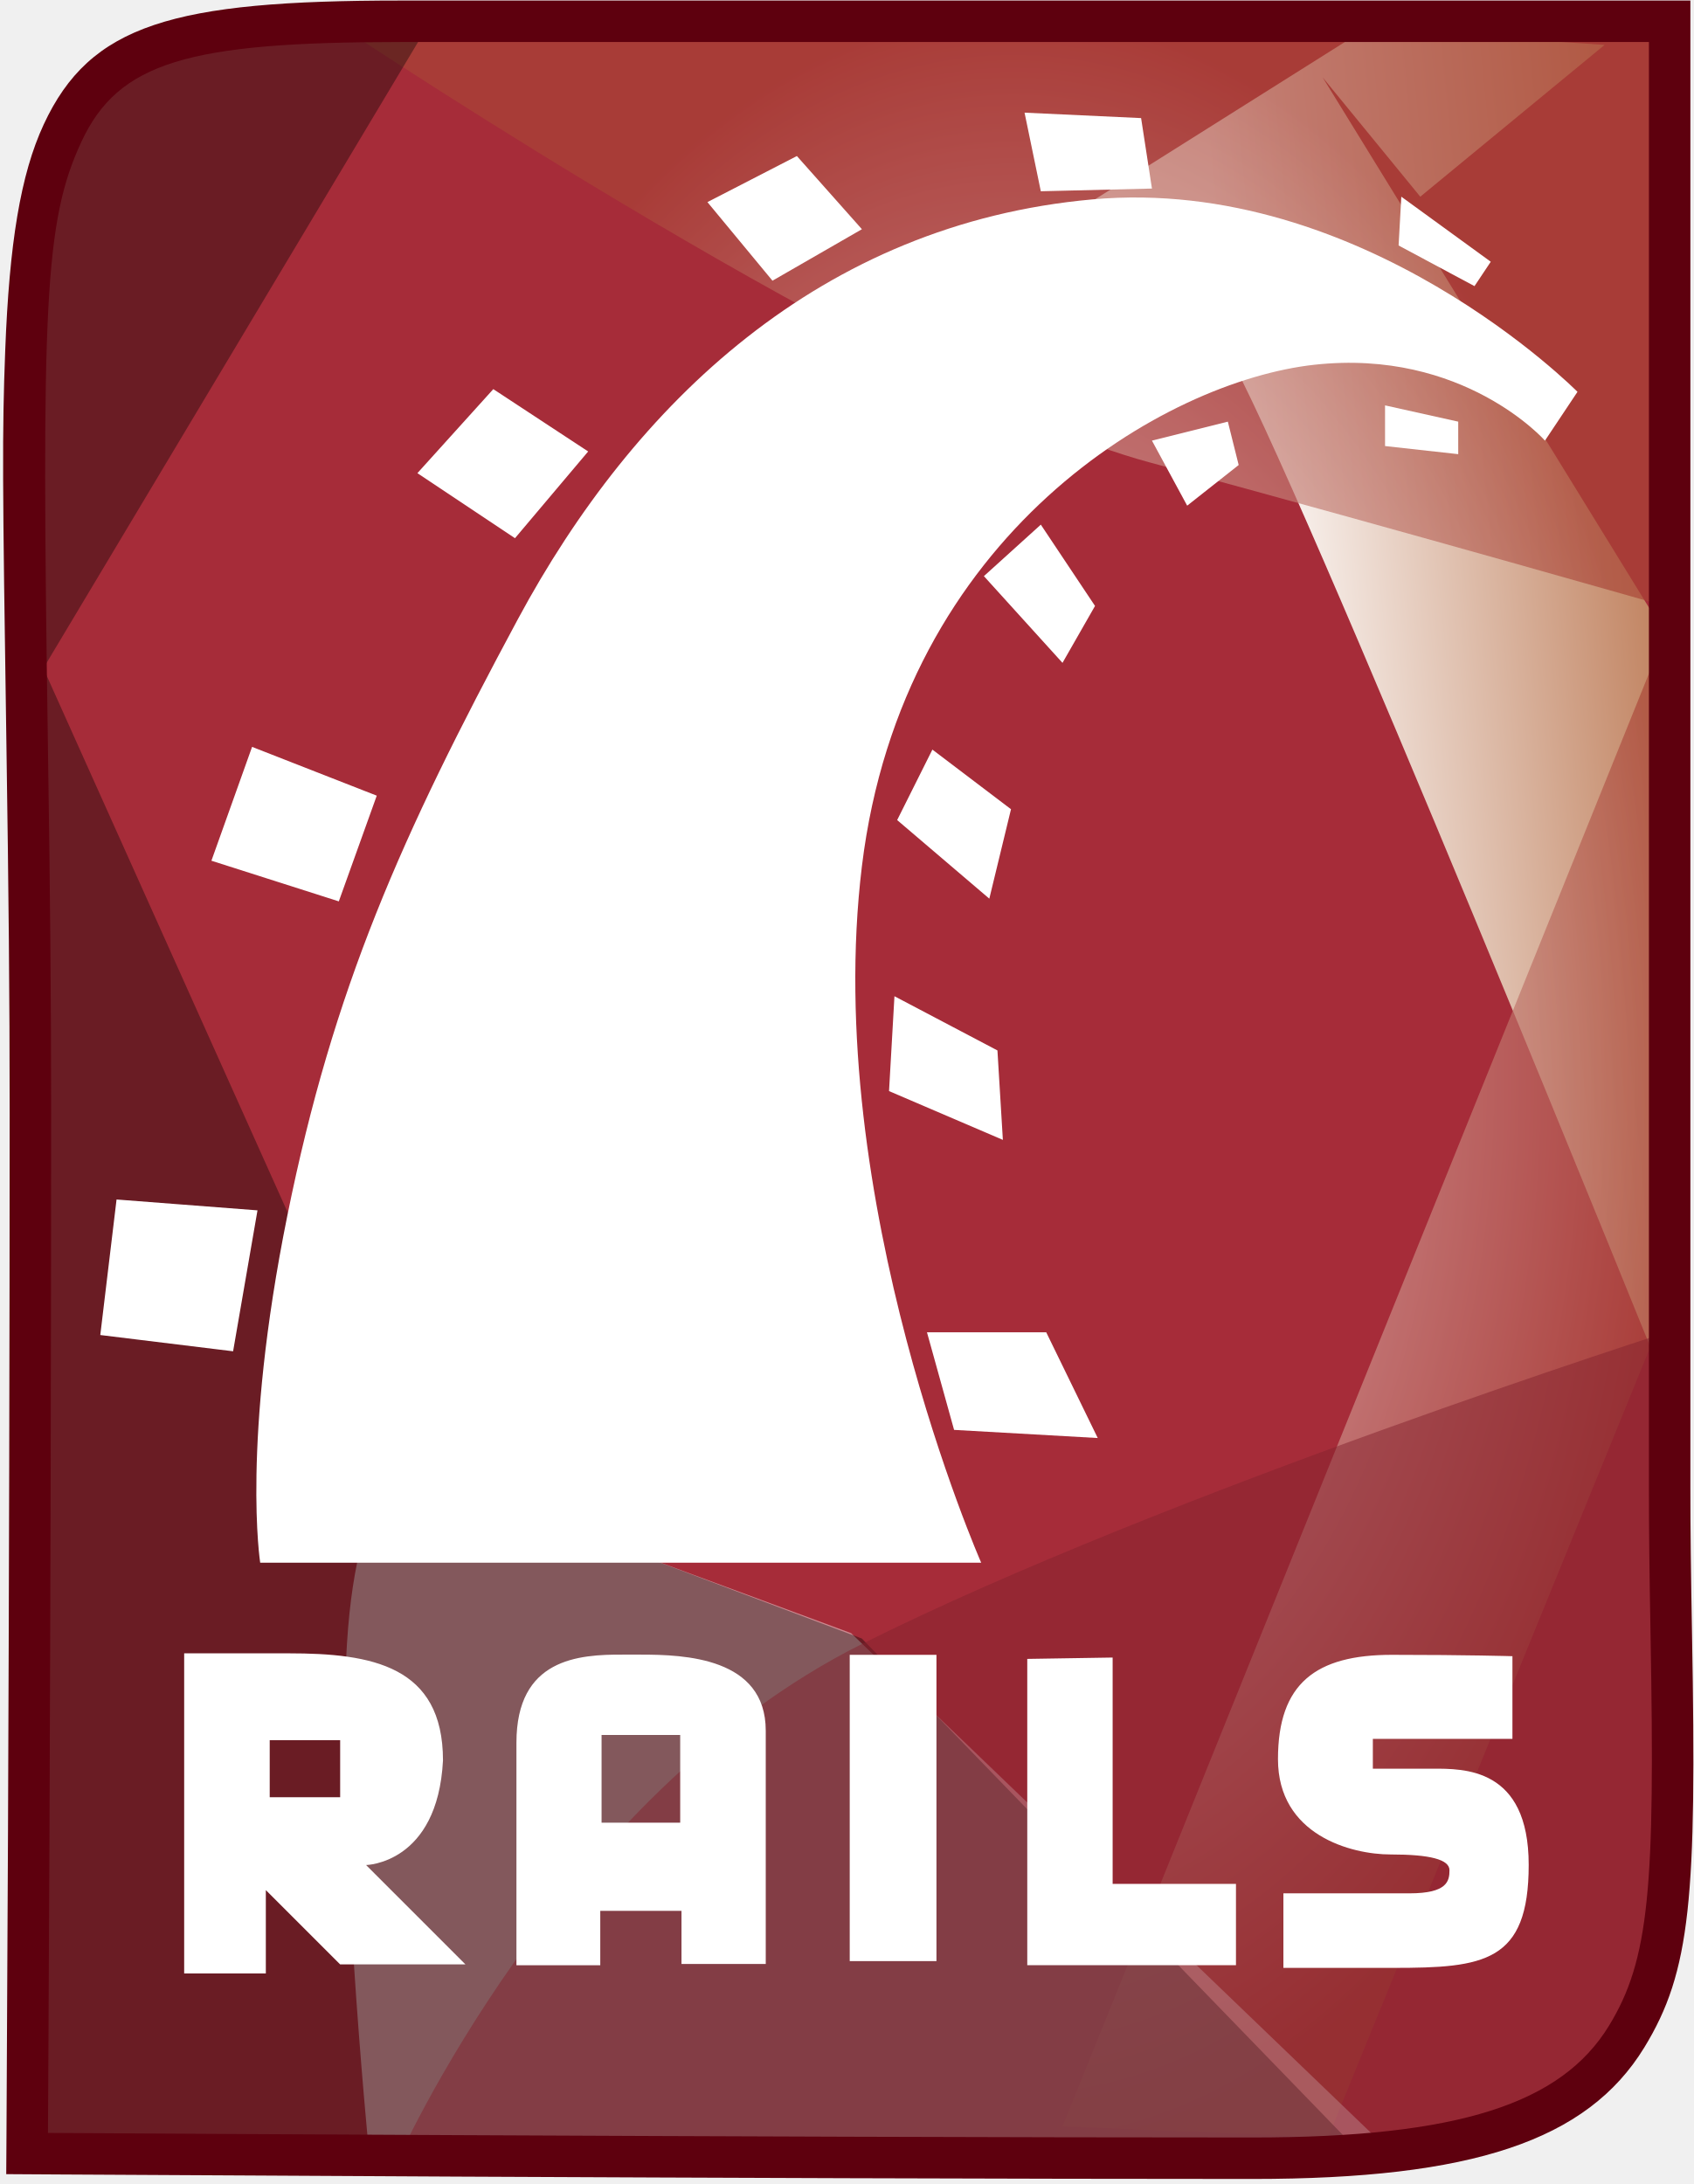
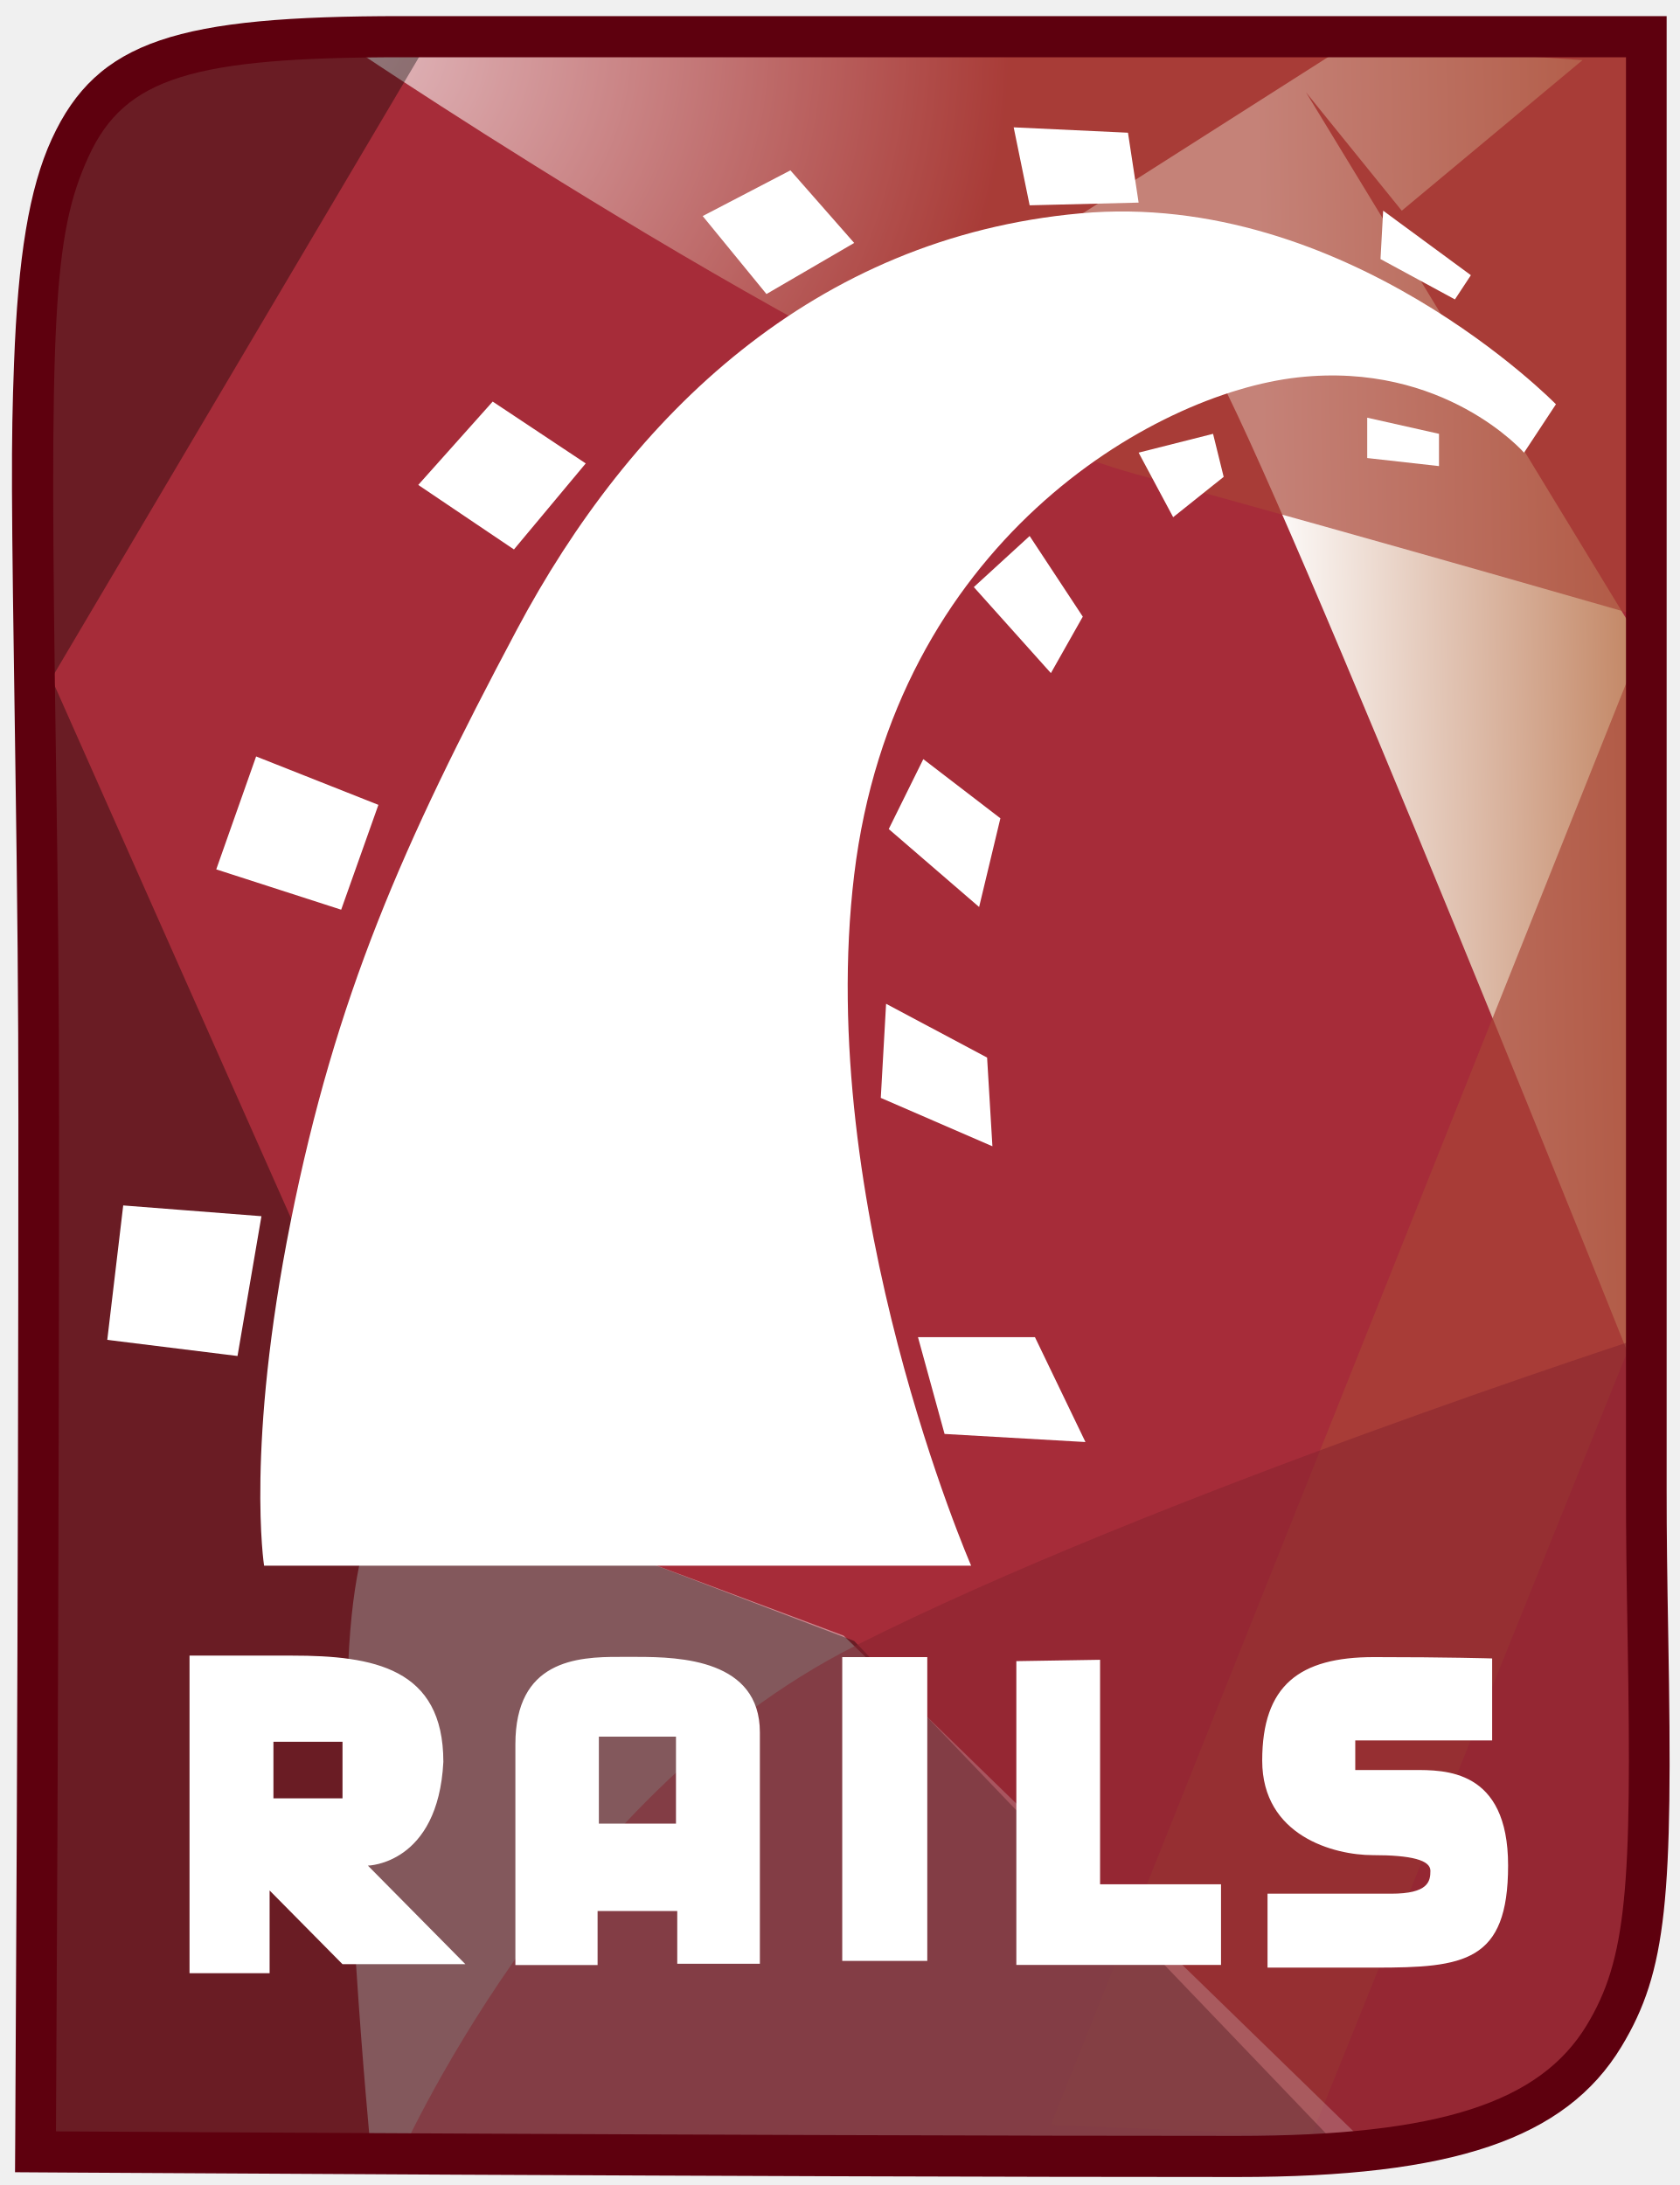
- <svg xmlns="http://www.w3.org/2000/svg" width="1939" height="2500" viewBox="0 0 256 330" preserveAspectRatio="xMinYMin meet">
+ <svg xmlns="http://www.w3.org/2000/svg" width="103px" height="134px" viewBox="0 0 103 134" version="1.1">
  <defs>
-     <linearGradient x1="35.204%" y1="65.079%" x2="101.159%" y2="50%" id="a">
-       <stop stop-color="#FFF" offset="0%" />
+     <linearGradient x1="35.204%" y1="52.873%" x2="101.159%" y2="50%" id="linearGradient-1">
+       <stop stop-color="#FFFFFF" offset="0%" />
      <stop stop-color="#C0815E" offset="100%" />
    </linearGradient>
-     <radialGradient fx="50%" fy="50%" r="50.521%" id="b">
-       <stop stop-color="#FFF" offset="0%" />
+     <radialGradient cx="0%" cy="0%" fx="0%" fy="0%" r="50.521%" gradientTransform="translate(0,0),scale(1,0.620095),translate(-0,-0)" id="radialGradient-2">
+       <stop stop-color="#FFFFFF" offset="0%" />
      <stop stop-color="#A94436" offset="100%" />
    </radialGradient>
  </defs>
-   <path d="M4.096 325.463s.497-77.984.497-157.26C4.593 14.654-8.346 3.217 60.55 3.217H252.32v221.483c0 72.91 13.629 101.472-62.994 101.472-76.622 0-185.229-.708-185.229-.708z" fill="#A62C39" />
-   <path d="M1.887 29.917s12.288 2.458 22.938 20.48c10.65 18.023 67.176 158.11 67.176 158.11V94.634L39.57 9.437 54.317 27.46 82.17 4.52 46.125 2.064 1.887 29.917z" transform="translate(160.318 2.266)" fill="url(#a)" />
-   <path d="M3.102.889s81.102 54.068 120.425 64.718c39.322 10.65 79.464 22.15 79.464 22.15l-92.572 229.35 40.142 1.638 52.43-128.604L201.352.07 3.102.89z" opacity=".668" fill="url(#b)" transform="translate(50.147 4.26)" />
-   <path d="M128.617 246.817l82.419 79.22-155.33-1.394s-4.915-49.972-3.276-76.187c1.638-26.215 9.83-26.215 9.83-26.215l66.357 24.576z" fill-opacity=".44" fill="#FFF" />
-   <path d="M206.443 326.282l-76.188-78.645-69.633-26.215L6.554 100.997 63.899 5.15H27.163L9.831 18.257 4.096 29.726v296.556h202.347z" fill-opacity=".362" />
-   <path d="M253.138 200.942s-77.006 24.576-122.883 47.514c-45.876 22.939-70.452 78.645-70.452 78.645s98.306-4.915 135.17-3.277c36.865 1.639 54.069 1.639 57.346-49.972 3.277-51.61.819-72.91.819-72.91z" opacity=".5" fill="#83222D" />
-   <g fill="#FFF">
-     <path d="M27.833 249.867v48.385h12.34v-12.603l11.232 11.231H70.34l-15.018-15.018s10.805-.174 11.623-15.801c0-14.337-10.817-16.194-23.31-16.194H27.833zm12.928 13.125h10.644v8.619H40.76v-8.62zM94.173 250.063c-6.756-.038-16.128.589-16.128 13.32v33.628h12.668v-8.227h12.275v8.031h12.733v-35.26c0-11.06-12.287-11.492-18.87-11.492-.823 0-1.712.007-2.678 0zm-3.264 12.145h11.883v13.255H90.91v-13.255zM128.412 250.095h13.107v46.286h-13.107zM155.242 250.71v46.285h31.54v-12.288h-18.638v-34.203l-12.902.205zM228.561 250.3v12.493h-21.094v4.505h9.011c4.71 0 14.541-.204 14.541 14.542 0 14.745-6.758 15.565-20.48 15.565h-16.59V286.14h19.047c5.735 0 6.051-1.866 6.051-3.493 0-1.627-2.932-2.383-8.895-2.383-5.962 0-17.022-2.93-17.022-14.4 0-11.468 5.735-15.77 17.204-15.77 11.469 0 18.227.206 18.227.206z" />
+   <g id="Welcome" stroke="none" stroke-width="1" fill="none" fill-rule="evenodd">
+     <g id="Desktop-HD" transform="translate(-340, -1717)" fill-rule="nonzero">
+       <g id="Group-3" transform="translate(112, 1653)">
+         <g id="Group-2" transform="translate(227.7675, 64.95522)">
+           <g id="rails" transform="translate(0.779062, 0)">
+             <path d="M1.63,131.009 C1.63,131.009 1.828,99.618 1.828,67.707 C1.828,5.899 -3.321,1.295 24.095,1.295 L100.408,1.295 L100.408,90.448 C100.408,119.797 105.831,131.294 75.34,131.294 C44.849,131.294 1.63,131.009 1.63,131.009 L1.63,131.009 Z" id="Shape" fill="#A62C39" />
+             <path d="M64.548,12.955 C64.548,12.955 69.437,13.944 73.675,21.198 C77.913,28.453 100.407,84.842 100.407,84.842 L100.407,39.005 L79.543,4.711 L85.411,11.966 L96.495,2.732 L82.152,1.743 L64.548,12.955 Z" id="Shape" fill="url(#linearGradient-1)" />
+             <path d="M21.19,2.073 C21.19,2.073 53.463,23.837 69.111,28.124 C84.759,32.41 100.733,37.04 100.733,37.04 L63.895,129.36 L79.869,130.019 L100.733,78.252 L100.081,1.743 L21.19,2.073 L21.19,2.073 Z" id="Shape" fill="url(#radialGradient-2)" opacity="0.668" />
+             <path d="M51.182,99.351 L83.979,131.24 L22.168,130.678 C22.168,130.678 20.212,110.563 20.864,100.011 C21.516,89.459 24.776,89.459 24.776,89.459 L51.182,99.351 Z" id="Shape" fill-opacity="0.44" fill="#FFFFFF" />
+             <polygon id="Shape" fill-opacity="0.362" fill="#000000" points="82.152 131.338 51.833 99.681 24.124 89.129 2.608 40.654 25.428 2.073 10.809 2.073 3.912 7.349 1.63 11.966 1.63 131.338" />
+             <path d="M100.733,80.885 C100.733,80.885 70.09,90.778 51.833,100.011 C33.578,109.245 23.798,131.668 23.798,131.668 C23.798,131.668 62.918,129.689 77.587,130.349 C92.257,131.009 99.103,131.009 100.407,110.234 C101.711,89.459 100.733,80.885 100.733,80.885 L100.733,80.885 Z" id="Shape" fill="#83222D" opacity="0.5" />
+             <g id="Group" transform="translate(10.74432, 100.2299)" fill="#FFFFFF">
+               <path d="M0.331,0.349 L0.331,19.825 L5.242,19.825 L5.242,14.752 L9.712,19.273 L17.247,19.273 L11.27,13.228 C11.27,13.228 15.57,13.158 15.896,6.868 C15.896,1.096 11.591,0.349 6.62,0.349 L0.331,0.349 Z M5.476,5.632 L9.712,5.632 L9.712,9.102 L5.476,9.102 L5.476,5.632 L5.476,5.632 Z M26.731,0.428 C24.042,0.413 20.313,0.665 20.313,5.79 L20.313,19.326 L25.354,19.326 L25.354,16.014 L30.239,16.014 L30.239,19.247 L35.305,19.247 L35.305,5.054 C35.305,0.602 30.416,0.428 27.796,0.428 C27.469,0.428 27.115,0.431 26.731,0.428 L26.731,0.428 Z M25.432,5.317 L30.161,5.317 L30.161,10.652 L25.432,10.652 L25.432,5.317 L25.432,5.317 Z M40.356,0.441 L45.571,0.441 L45.571,19.072 L40.356,19.072 L40.356,0.441 Z M51.032,0.688 L51.032,19.319 L63.583,19.319 L63.583,14.373 L56.167,14.373 L56.167,0.605 L51.032,0.688 L51.032,0.688 Z M80.209,0.523 L80.209,5.552 L71.815,5.552 L71.815,7.365 L75.4,7.365 C77.275,7.365 81.187,7.283 81.187,13.219 C81.187,19.154 78.498,19.484 73.037,19.484 L66.435,19.484 L66.435,14.95 L74.015,14.95 C76.297,14.95 76.423,14.199 76.423,13.544 C76.423,12.889 75.256,12.585 72.883,12.585 C70.511,12.585 66.109,11.405 66.109,6.788 C66.109,2.172 68.392,0.44 72.956,0.44 C77.52,0.44 80.209,0.523 80.209,0.523 Z" id="Shape" />
+             </g>
+             <g id="Group" transform="translate(5.969069, 6.843005)" fill="#FFFFFF">
+               <path d="M9.679,88.222 L53.036,88.222 C53.036,88.222 43.419,66.128 45.864,45.847 C48.31,25.567 64.121,16.334 73.085,15.345 C82.05,14.356 86.94,19.962 86.94,19.962 L88.896,16.994 C88.896,16.994 76.019,3.804 59.719,5.287 C43.42,6.771 32.172,17.653 25.164,30.844 C18.155,44.034 14.08,53.267 11.309,67.117 C8.538,80.967 9.679,88.222 9.679,88.222 L9.679,88.222 Z M1.04,66.128 L9.516,66.788 L8.049,75.361 L0.062,74.372 L1.04,66.128 L1.04,66.128 Z M14.406,47.991 L16.688,41.561 L9.19,38.593 L6.745,45.518 L14.406,47.991 Z M25.001,25.897 L29.402,20.622 L23.697,16.829 L19.132,21.941 L25.001,25.898 L25.001,25.897 Z M36.574,5.452 L40.485,10.234 L45.864,7.101 L41.953,2.649 L36.574,5.452 Z M55.644,0.011 L56.623,4.793 L63.306,4.627 L62.653,0.341 L55.644,0.011 L55.644,0.011 Z" id="Shape" />
+               <path d="M78.301,5.123 L78.138,8.09 L82.702,10.564 L83.68,9.079 L78.301,5.123 Z M77.323,17.818 L77.323,20.292 L81.725,20.786 L81.725,18.807 L77.323,17.818 L77.323,17.818 Z M63.306,19.961 L65.424,23.919 L68.521,21.446 L67.87,18.807 L63.305,19.961 L63.306,19.961 Z M56.623,25.073 L59.882,30.019 L57.926,33.482 L53.2,28.206 L56.623,25.073 Z M50.102,38.758 L47.983,43.045 L53.525,47.826 L54.829,42.385 L50.102,38.758 L50.102,38.758 Z M47.82,53.762 L47.495,59.533 L54.34,62.5 L54.014,57.059 L47.821,53.762 L47.82,53.762 Z M49.776,74.207 L51.406,80.142 L60.046,80.638 L56.949,74.207 L49.776,74.207 L49.776,74.207 Z" id="Shape" />
+             </g>
+             <path d="M2.877,131.017 L2.879,130.656 L2.886,129.605 L2.908,125.612 C2.931,121.31 2.954,116.509 2.976,111.33 C3.038,96.533 3.075,81.67 3.075,67.707 C3.075,60.512 3.014,54.229 2.883,45.438 C2.482,18.577 2.675,13.461 4.891,8.633 C7.118,3.784 11.298,2.556 24.095,2.556 L100.408,2.556 L99.161,1.295 L99.161,90.448 C99.161,93.184 99.19,95.545 99.26,99.521 C99.533,114.849 99.198,119.207 96.752,123.246 C93.891,127.97 87.733,130.032 75.34,130.032 C68.343,130.032 60.111,130.016 50.897,129.985 C43.486,129.961 35.63,129.929 27.546,129.889 C19.079,129.849 10.612,129.802 2.145,129.75 L1.638,129.747 L2.877,131.017 L2.877,131.017 Z M0.375,132.262 L1.622,132.27 C2.279,132.274 2.936,132.278 3.593,132.282 C11.573,132.33 19.553,132.374 27.534,132.413 C35.619,132.452 43.476,132.484 50.889,132.509 C60.105,132.539 68.339,132.555 75.34,132.555 C88.515,132.555 95.445,130.235 98.879,124.564 C101.692,119.917 102.038,115.425 101.754,99.476 C101.683,95.514 101.654,93.165 101.654,90.448 L101.654,0.033 L24.095,0.033 C10.374,0.033 5.422,1.487 2.629,7.57 C1.233,10.611 0.558,14.822 0.314,21.326 C0.125,26.338 0.144,29.101 0.389,45.476 C0.519,54.256 0.581,60.527 0.581,67.707 C0.581,81.666 0.543,96.525 0.482,111.319 C0.456,117.409 0.426,123.499 0.391,129.59 L0.385,130.64 L0.375,132.262 L0.375,132.262 Z" id="Shape" fill="#5E000E" />
+           </g>
+         </g>
+       </g>
+     </g>
  </g>
-   <g fill="#FFF">
-     <path d="M39.322 236.168h108.956s-24.167-54.887-18.023-105.27c6.145-50.381 45.877-73.319 68.405-75.777 22.529-2.457 34.817 11.47 34.817 11.47l4.915-7.374s-32.359-32.768-73.32-29.082c-40.96 3.687-69.224 30.72-86.837 63.49-17.613 32.768-27.853 55.706-34.817 90.113-6.963 34.407-4.096 52.43-4.096 52.43zM17.613 181.28l21.3 1.64-3.687 21.299-20.07-2.458 2.457-20.48zM51.201 136.224l5.735-15.975-18.842-7.373-6.145 17.204 19.252 6.144zM77.826 81.336L88.885 68.23l-14.336-9.421-11.47 12.698 14.747 9.83zM106.908 30.545l9.83 11.878 13.517-7.782-9.83-11.06-13.517 6.964zM154.832 17.028l2.458 11.878 16.794-.41-1.639-10.649-17.613-.82z" />
-     <path d="M211.768 29.726l-.41 7.373 11.469 6.144 2.458-3.687-13.517-9.83zM209.31 61.265v6.145l11.06 1.228v-4.915l-11.06-2.458zM174.084 66.59l5.324 9.831 7.783-6.144-1.638-6.554-11.47 2.867zM157.29 79.288l8.192 12.288-4.916 8.602-11.878-13.107 8.602-7.783zM140.905 113.286l-5.325 10.65 13.927 11.878 3.277-13.517-11.879-9.011zM135.17 150.56l-.818 14.336 17.203 7.373-.82-13.517-15.564-8.192zM140.086 201.351l4.096 14.746 21.71 1.23-7.783-15.976h-18.023z" />
-   </g>
-   <path d="M7.23 325.483l.006-.896.016-2.611.056-9.92c.058-10.688.116-22.615.17-35.481.156-36.76.249-73.683.249-108.371 0-17.874-.154-33.483-.483-55.323-1.006-66.73-.522-79.44 5.048-91.433C17.888 9.4 28.392 6.35 60.55 6.35H252.32l-3.134-3.134v221.483c0 6.797.073 12.662.25 22.541.686 38.077-.157 48.904-6.303 58.938-7.188 11.737-22.663 16.859-53.807 16.859-17.583 0-38.269-.04-61.423-.116-18.624-.06-38.366-.141-58.68-.238a49757.97 49757.97 0 0 1-63.832-.346l-1.274-.008 3.114 3.154zm-6.288 3.094l3.134.02a10459.048 10459.048 0 0 0 4.952.03 49763.195 49763.195 0 0 0 60.163.324c20.318.097 40.063.178 58.691.239 23.16.075 43.852.115 61.443.115 33.108 0 50.524-5.764 59.153-19.853 7.07-11.543 7.938-22.703 7.225-62.324-.177-9.844-.25-15.679-.25-22.429V.082H60.55C26.07.082 13.626 3.694 6.607 18.807 3.098 26.362 1.403 36.821.788 52.98.314 65.432.363 72.295.977 112.976c.328 21.811.482 37.391.482 55.228 0 34.678-.094 71.592-.249 108.344a29153.399 29153.399 0 0 1-.227 45.39l-.015 2.61-.026 4.03z" fill="#5E000E" />
</svg>
